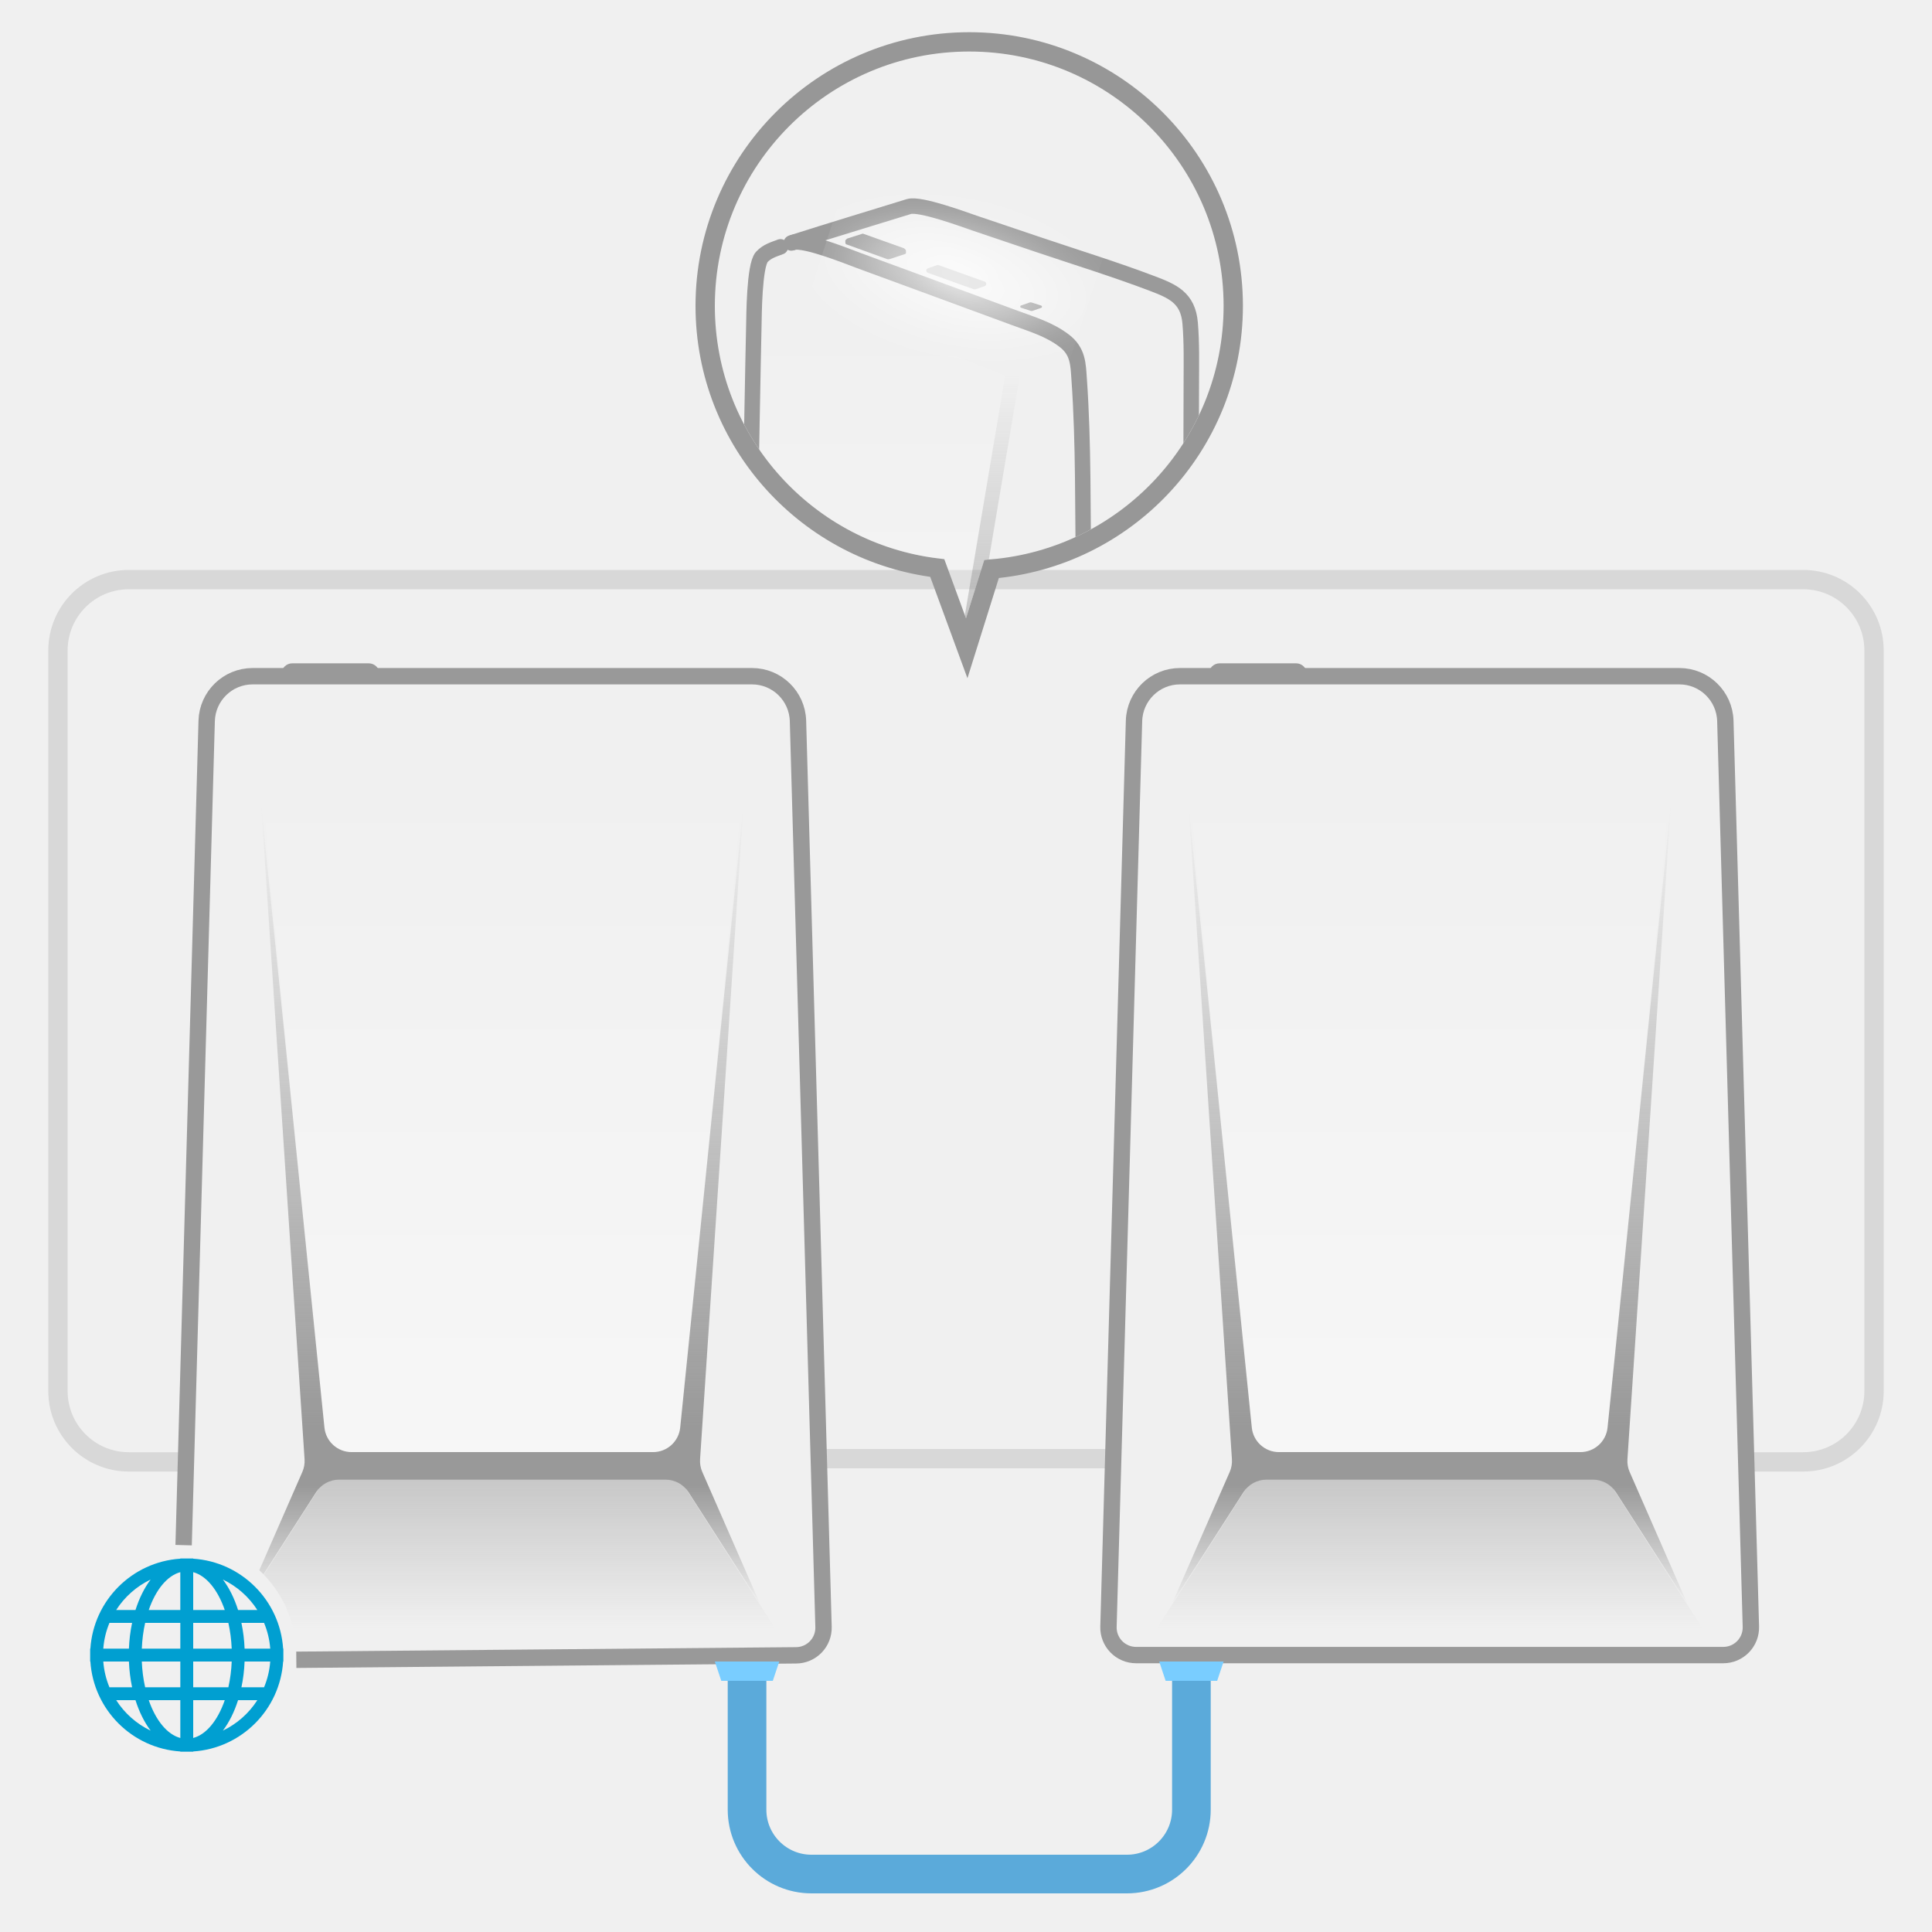
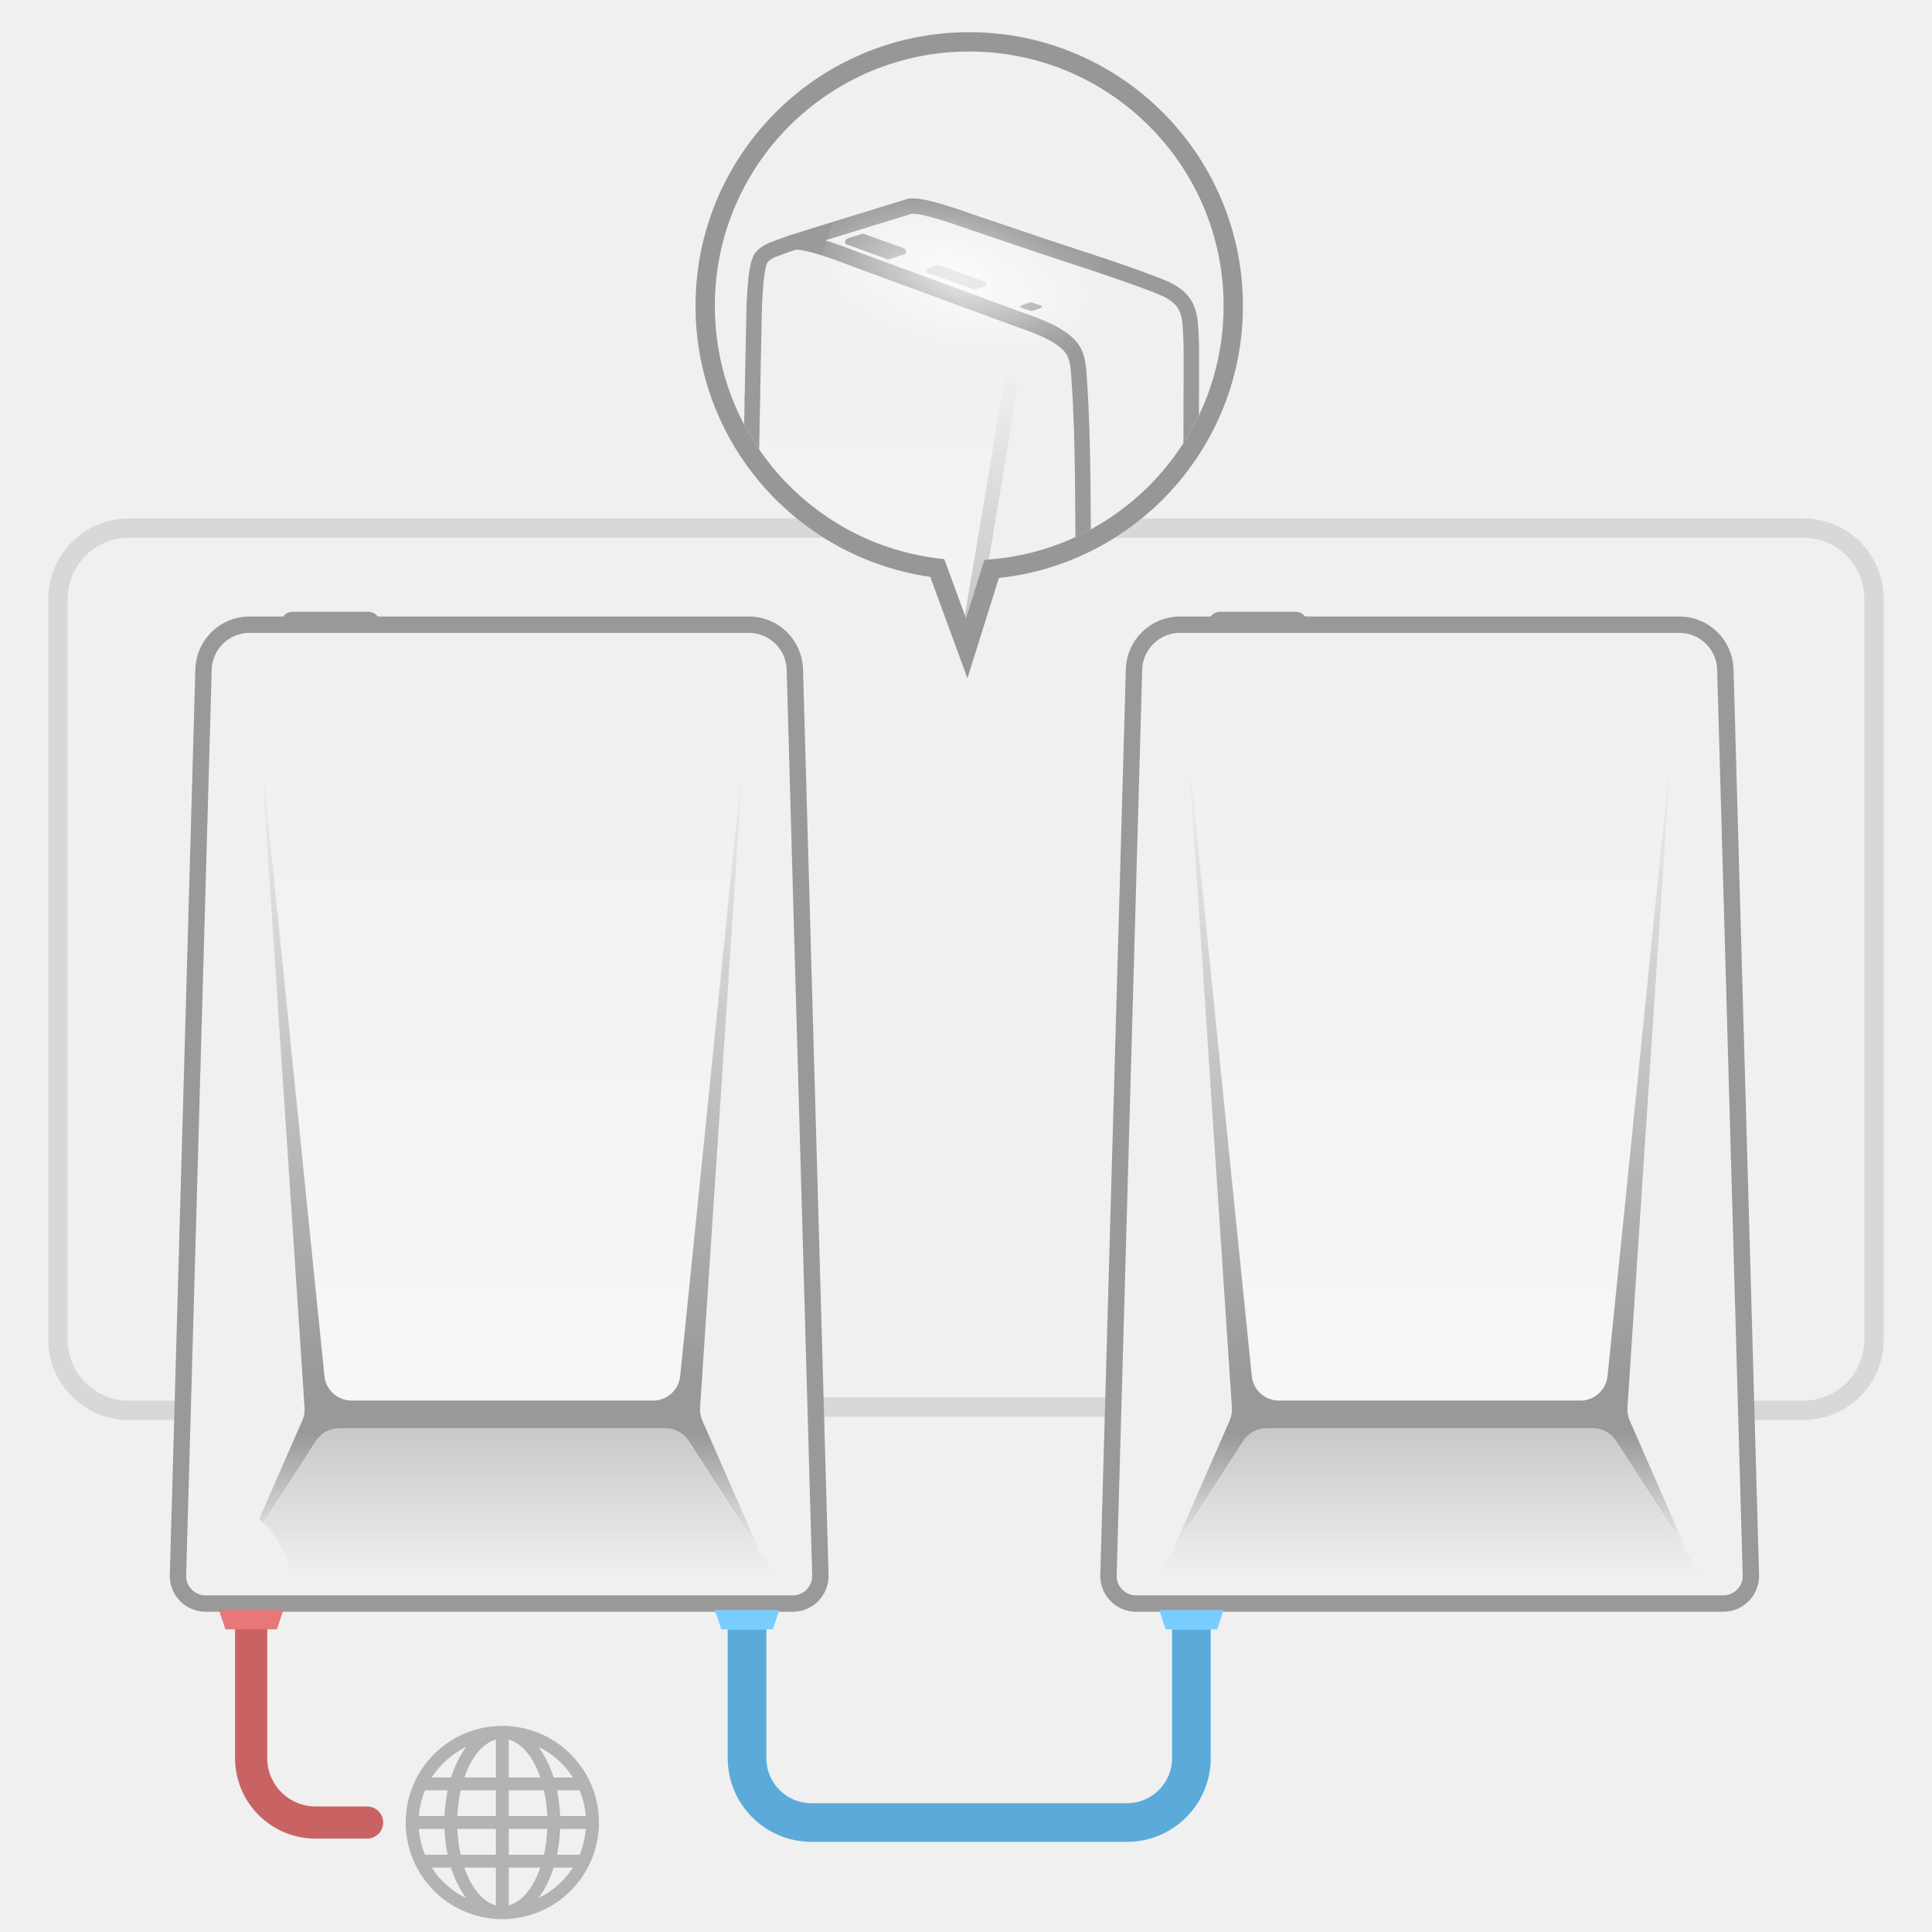
- <svg xmlns="http://www.w3.org/2000/svg" xmlns:xlink="http://www.w3.org/1999/xlink" width="300" height="300">
+ <svg xmlns="http://www.w3.org/2000/svg" xmlns:xlink="http://www.w3.org/1999/xlink" width="300px" height="300px" viewBox="0 0 300 300" version="1.1">
  <defs>
-     <linearGradient x1="50%" y1="0%" x2="50%" y2="85.533%" id="a">
-       <stop stop-color="#999" stop-opacity=".5" offset="0%" />
-       <stop stop-color="#999" stop-opacity="0" offset="100%" />
+     <linearGradient x1="50%" y1="0%" x2="50%" y2="85.533%" id="linearGradient-1">
+       <stop stop-color="#999999" stop-opacity="0.5" offset="0%" />
+       <stop stop-color="#999999" stop-opacity="0" offset="100%" />
    </linearGradient>
-     <linearGradient x1="50%" y1="0%" x2="50%" y2="100%" id="c">
-       <stop stop-color="#999" stop-opacity="0" offset="0%" />
-       <stop stop-color="#999" offset="77.57%" />
-       <stop stop-color="#999" offset="84.951%" />
-       <stop stop-color="#999" stop-opacity="0" offset="100%" />
+     <linearGradient x1="50%" y1="12.244%" x2="50%" y2="101.429%" id="linearGradient-2">
+       <stop stop-color="#FFFFFF" stop-opacity="0" offset="0%" />
+       <stop stop-color="#FFFFFF" stop-opacity="0.45" offset="100%" />
    </linearGradient>
-     <linearGradient x1="50%" y1="0%" x2="50%" y2="85.533%" id="d">
-       <stop stop-color="#999" stop-opacity=".5" offset="0%" />
-       <stop stop-color="#999" stop-opacity="0" offset="100%" />
+     <linearGradient x1="50%" y1="0%" x2="50%" y2="100%" id="linearGradient-3">
+       <stop stop-color="#999999" stop-opacity="0" offset="0%" />
+       <stop stop-color="#999999" offset="77.57%" />
+       <stop stop-color="#999999" offset="84.951%" />
+       <stop stop-color="#999999" stop-opacity="0" offset="100%" />
    </linearGradient>
-     <linearGradient x1="50%" y1="0%" x2="50%" y2="100%" id="e">
-       <stop stop-color="#999" stop-opacity="0" offset="0%" />
-       <stop stop-color="#999" offset="77.57%" />
-       <stop stop-color="#999" offset="84.951%" />
-       <stop stop-color="#999" stop-opacity="0" offset="100%" />
+     <linearGradient x1="50%" y1="0%" x2="50%" y2="85.533%" id="linearGradient-4">
+       <stop stop-color="#999999" stop-opacity="0.5" offset="0%" />
+       <stop stop-color="#999999" stop-opacity="0" offset="100%" />
    </linearGradient>
-     <linearGradient x1="50%" y1="12.244%" x2="50%" y2="101.429%" id="b">
-       <stop stop-color="#FFF" stop-opacity="0" offset="0%" />
-       <stop stop-color="#FFF" stop-opacity=".45" offset="100%" />
+     <linearGradient x1="50%" y1="0%" x2="50%" y2="100%" id="linearGradient-5">
+       <stop stop-color="#999999" stop-opacity="0" offset="0%" />
+       <stop stop-color="#999999" offset="77.57%" />
+       <stop stop-color="#999999" offset="84.951%" />
+       <stop stop-color="#999999" stop-opacity="0" offset="100%" />
    </linearGradient>
-     <linearGradient x1="50%" y1="5.966%" x2="50%" y2="103.26%" id="h">
-       <stop stop-color="#FFF" stop-opacity="0" offset="0%" />
-       <stop stop-color="#FFF" stop-opacity=".45" offset="100%" />
+     <path d="M39.5,0 C61.315,0 79,17.685 79,39.5 C79,60.528 62.568,77.719 41.844,78.932 L39,88 L35.628,78.813 C15.63,76.867 0,60.009 0,39.5 C0,17.685 17.685,0 39.5,0 Z" id="path-6" />
+     <linearGradient x1="50%" y1="5.966%" x2="50%" y2="103.26%" id="linearGradient-8">
+       <stop stop-color="#FFFFFF" stop-opacity="0" offset="0%" />
+       <stop stop-color="#FFFFFF" stop-opacity="0.45" offset="100%" />
    </linearGradient>
-     <linearGradient x1="50%" y1="0%" x2="50%" y2="100%" id="i">
-       <stop stop-color="#999" stop-opacity="0" offset="0%" />
-       <stop stop-color="#999" offset="84.544%" />
-       <stop stop-color="#999" stop-opacity="0" offset="100%" />
+     <linearGradient x1="50%" y1="0%" x2="50%" y2="100%" id="linearGradient-9">
+       <stop stop-color="#999999" stop-opacity="0" offset="0%" />
+       <stop stop-color="#999999" offset="84.544%" />
+       <stop stop-color="#999999" stop-opacity="0" offset="100%" />
    </linearGradient>
-     <filter x="-99.1%" y="-46.9%" width="298.2%" height="193.7%" filterUnits="objectBoundingBox" id="l">
+     <path d="M36.897,11.729 L29.85,9.203 C29.709,9.152 29.551,9.151 29.407,9.202 L28.085,9.664 C27.936,9.715 27.836,9.855 27.836,10.013 C27.835,10.17 27.934,10.312 28.082,10.364 L35.129,12.891 C35.201,12.917 35.277,12.929 35.353,12.929 C35.427,12.929 35.502,12.917 35.572,12.892 L36.894,12.43 C37.043,12.379 37.143,12.239 37.144,12.081 C37.144,11.924 37.045,11.782 36.897,11.729" id="path-10" />
+     <filter x="-64.5%" y="-159.4%" width="228.9%" height="418.7%" filterUnits="objectBoundingBox" id="filter-11">
+       <feOffset dx="0" dy="0" in="SourceAlpha" result="shadowOffsetOuter1" />
+       <feGaussianBlur stdDeviation="2" in="shadowOffsetOuter1" result="shadowBlurOuter1" />
+       <feColorMatrix values="0 0 0 0 1   0 0 0 0 1   0 0 0 0 1  0 0 0 0.976 0" type="matrix" in="shadowBlurOuter1" />
+     </filter>
+     <filter x="-99.1%" y="-46.9%" width="298.2%" height="193.7%" filterUnits="objectBoundingBox" id="filter-12">
      <feGaussianBlur stdDeviation="5" in="SourceGraphic" />
    </filter>
-     <filter x="-64.5%" y="-159.4%" width="228.9%" height="418.7%" filterUnits="objectBoundingBox" id="j">
-       <feOffset in="SourceAlpha" result="shadowOffsetOuter1" />
-       <feGaussianBlur stdDeviation="2" in="shadowOffsetOuter1" result="shadowBlurOuter1" />
-       <feColorMatrix values="0 0 0 0 1 0 0 0 0 1 0 0 0 0 1 0 0 0 0.976 0" in="shadowBlurOuter1" />
-     </filter>
-     <path d="M36.897 11.73 29.85 9.202a.662.662 0 0 0-.443-.001l-1.322.462a.37.37 0 0 0-.003.7l7.047 2.527a.68.68 0 0 0 .443.001l1.322-.462a.37.37 0 0 0 .003-.7" id="k" />
-     <path d="M39.5 0C61.315 0 79 17.685 79 39.5c0 21.028-16.432 38.219-37.156 39.432L39 88l-3.372-9.187C15.63 76.867 0 60.009 0 39.5 0 17.685 17.685 0 39.5 0Z" id="f" />
  </defs>
-   <g fill="none" fill-rule="evenodd">
-     <path d="M271.482 227H280c6.075 0 11-4.925 11-11V101c0-6.075-4.925-11-11-11H20c-6.075 0-11 4.925-11 11v115c0 6.075 4.925 11 11 11h8.55M127.5 226.5h45" stroke="#BFBFBF" stroke-width="3" opacity=".5" stroke-linejoin="round" />
-     <path d="M189.387 103h11.866c.935 0 1.694.758 1.694 1.694h-15.254c0-.936.758-1.694 1.694-1.694Z" fill="#999" />
-     <g fill-rule="nonzero">
-       <path d="M183.232 105h77.536a7.145 7.145 0 0 1 7.142 6.943l3.966 140.65A4.287 4.287 0 0 1 267.59 257h-91.182a4.287 4.287 0 0 1-4.285-4.408l3.966-140.649a7.145 7.145 0 0 1 7.142-6.943Z" stroke="#999" stroke-width="2.542" />
-       <path d="M77.974 125.31 95 152H5l17.026-26.69A5 5 0 0 1 26.24 123H73.76a5 5 0 0 1 4.215 2.31Z" fill="url(#a)" transform="translate(172 105)" />
-       <path fill="url(#b)" d="M77.5 121 89 0H11l11.5 121z" transform="translate(172 105)" />
+   <g id="img/Nano说明图/img_nano_lantowan" stroke="none" stroke-width="1" fill="none" fill-rule="evenodd">
+     <path d="M128,82 L20,82 C13.925,82 9,86.925 9,93 L9,208 C9,214.075 13.925,219 20,219 L28.55,219 L28.55,219" id="Stroke-1" stroke="#BFBFBF" stroke-width="3" opacity="0.5" stroke-linejoin="round" />
+     <path d="M271.482,219 L280,219 C286.075,219 291,214.075 291,208 L291,93 C291,86.925 286.075,82 280,82 L172.5,82 L172.5,82" id="Stroke-1" stroke="#BFBFBF" stroke-width="3" opacity="0.5" stroke-linejoin="round" />
+     <line x1="127.5" y1="218.5" x2="172.5" y2="218.5" id="直线" stroke="#BFBFBF" stroke-width="3" opacity="0.5" stroke-linejoin="round" />
+     <g id="编组-2备份" transform="translate(172, 95)">
+       <path d="M17.387,0 L29.253,0 C30.188,5.51503807e-16 30.947,0.758 30.947,1.694 L30.947,1.694 L30.947,1.694 L15.693,1.694 C15.693,0.758 16.451,1.71860379e-16 17.387,0 Z" id="矩形" fill="#999999" />
+       <g id="编组" transform="translate(0, 2)" fill-rule="nonzero">
+         <path d="M11.232,0 L88.768,0 C92.636,5.27153475e-15 95.801,3.077 95.91,6.943 L99.876,147.592 C99.942,149.959 98.078,151.932 95.711,151.998 C95.671,151.999 95.631,152 95.591,152 L4.409,152 C2.042,152 0.123,150.081 0.123,147.713 C0.123,147.673 0.123,147.633 0.124,147.592 L4.09,6.943 C4.199,3.077 7.364,2.48681675e-15 11.232,0 Z" id="矩形" stroke="#999999" stroke-width="2.542" />
+         <path d="M77.974,125.311 L95,152 L95,152 L5,152 L22.026,125.311 C22.944,123.871 24.534,123 26.241,123 L73.759,123 C75.466,123 77.056,123.871 77.974,125.311 Z" id="矩形" fill="url(#linearGradient-1)" />
+         <polygon id="矩形" fill="url(#linearGradient-2)" points="77.5 121 89 0 11 0 22.5 121" />
+       </g>
+       <path d="M21.09,128.708 L10,146 L10,146 L18.947,125.568 C19.219,124.946 19.338,124.267 19.293,123.588 L12.553,22 L12.553,22 L22.379,118.674 C22.599,120.837 24.42,122.483 26.594,122.483 L73.406,122.483 C75.58,122.483 77.401,120.837 77.621,118.674 L87.447,22 L87.447,22 L80.707,123.588 C80.662,124.267 80.781,124.946 81.053,125.568 L90,146 L90,146 L78.91,128.708 C78.131,127.493 76.787,126.759 75.343,126.759 L24.657,126.759 C23.213,126.759 21.869,127.493 21.09,128.708 Z" id="路径" fill="url(#linearGradient-3)" />
    </g>
-     <path d="M21.09 128.708 10 146l8.947-20.432a4.237 4.237 0 0 0 .346-1.98L12.553 22l9.826 96.674a4.237 4.237 0 0 0 4.215 3.809h46.812a4.237 4.237 0 0 0 4.215-3.81L87.447 22l-6.74 101.588a4.237 4.237 0 0 0 .346 1.98L90 146l-11.09-17.292a4.237 4.237 0 0 0-3.567-1.95H24.657a4.237 4.237 0 0 0-3.567 1.95Z" fill="url(#c)" transform="translate(172 103)" />
-     <path d="M45.387 103h11.866c.935 0 1.694.758 1.694 1.694H43.693c0-.936.758-1.694 1.694-1.694Z" fill="#999" />
-     <g fill-rule="nonzero">
-       <path d="m28.513 239.929 3.579-127.984A7.145 7.145 0 0 1 39.234 105h77.534a7.145 7.145 0 0 1 7.142 6.943l3.967 140.688a4.287 4.287 0 0 1-4.247 4.408l-77.619.692" stroke="#999" stroke-width="2.542" />
-       <path d="M73.246 123a5 5 0 0 1 4.215 2.31L94.487 152h-77a17.94 17.94 0 0 0-5.035-12.486l9.06-14.203A5 5 0 0 1 25.729 123h47.518Z" fill="url(#d)" transform="translate(28.513 105)" />
-       <path fill="url(#b)" d="m76.987 121 11.5-121h-78l11.5 121z" transform="translate(28.513 105)" />
+     <g id="编组-2备份-2" transform="translate(27.51314, 95)">
+       <path d="M17.873,0 L29.74,0 C30.675,5.51503807e-16 31.434,0.758 31.434,1.694 L31.434,1.694 L31.434,1.694 L16.179,1.694 C16.179,0.758 16.938,1.71860379e-16 17.873,0 Z" id="矩形" fill="#999999" />
+       <g id="编组" transform="translate(0, 2)" fill-rule="nonzero">
+         <path d="M11.232,0 L88.768,0 C92.636,5.27153475e-15 95.801,3.077 95.91,6.943 L99.876,147.592 C99.942,149.959 98.078,151.932 95.711,151.998 C95.671,151.999 95.631,152 95.591,152 L4.409,152 C2.042,152 0.123,150.081 0.123,147.713 C0.123,147.673 0.123,147.633 0.124,147.592 L4.09,6.943 C4.199,3.077 7.364,2.48681675e-15 11.232,0 Z" id="矩形" stroke="#999999" stroke-width="2.542" />
+         <path d="M74.246,123 C75.953,123 77.543,123.871 78.461,125.311 L95.487,152 L18.487,152 L18.487,152 C18.487,147.151 16.57,142.75 13.452,139.514 L22.513,125.311 C23.431,123.871 25.02,123 26.728,123 L74.246,123 Z" id="形状结合" fill="url(#linearGradient-4)" />
+         <polygon id="矩形" fill="url(#linearGradient-2)" points="77.987 121 89.487 0 11.487 0 22.987 121" />
+       </g>
+       <path d="M87.934,22 L81.194,123.588 C81.149,124.267 81.268,124.946 81.54,125.568 L90.487,146 L79.397,128.708 C78.618,127.493 77.274,126.759 75.83,126.759 L25.144,126.759 C23.7,126.759 22.356,127.493 21.577,128.708 L13.4,141.46 C13.19,141.243 12.974,141.032 12.753,140.827 L19.434,125.568 C19.706,124.946 19.825,124.267 19.78,123.588 L13.04,22 L22.866,118.674 C23.086,120.837 24.907,122.483 27.081,122.483 L73.892,122.483 C76.067,122.483 77.888,120.837 78.108,118.674 L87.934,22 Z" id="形状结合" fill="url(#linearGradient-5)" />
    </g>
-     <path d="m86.934 22-6.74 101.588a4.237 4.237 0 0 0 .346 1.98L89.487 146l-11.09-17.292a4.237 4.237 0 0 0-3.567-1.95H24.144a4.237 4.237 0 0 0-3.567 1.95L12.4 141.46c-.21-.217-.426-.428-.647-.633l6.68-15.259a4.237 4.237 0 0 0 .347-1.98L12.04 22l9.826 96.674a4.237 4.237 0 0 0 4.215 3.809h46.811a4.237 4.237 0 0 0 4.216-3.81L86.934 22Z" fill="url(#e)" transform="translate(28.513 103)" />
-     <path d="M37.98 256a23.583 23.583 0 0 0-.492-3.999h3.515c.522 1.246.853 2.592.96 4H37.98Zm-.492 6.003c.268-1.266.44-2.608.492-4.003h3.98a12.834 12.834 0 0 1-.957 4.003h-3.515Zm-.522 2h2.991a13.073 13.073 0 0 1-5.347 4.728c.967-1.286 1.772-2.893 2.356-4.729Zm-6.965 0h4.9c-1.075 3.113-2.847 5.32-4.9 5.87v-5.87ZM30 258h5.98a22.26 22.26 0 0 1-.52 4.003H30V258ZM30 252h5.46c.284 1.246.457 2.592.52 4H30v-4Zm0-7.873c2.053.549 3.825 2.758 4.9 5.87H30v-5.87Zm6.965 5.87c-.584-1.834-1.385-3.445-2.356-4.729a13.087 13.087 0 0 1 5.347 4.729h-2.99Zm-8.967 0h-4.9c1.075-3.112 2.845-5.321 4.9-5.87v5.87ZM28 256h-5.98c.059-1.407.236-2.753.518-3.999H28v4Zm0 6.003h-5.462A22.446 22.446 0 0 1 22.02 258H28v4.003Zm0 7.87c-2.055-.55-3.825-2.757-4.9-5.87H28v5.87Zm-6.963-5.87c.584 1.835 1.387 3.446 2.354 4.728a13.066 13.066 0 0 1-5.349-4.729h2.995ZM20.02 258c.055 1.395.224 2.737.492 4.003h-3.517a13.005 13.005 0 0 1-.957-4.003h3.982Zm.492-5.999a23.79 23.79 0 0 0-.492 4h-3.982c.106-1.408.439-2.754.957-4h3.517Zm.526-2.003h-2.997a13.08 13.08 0 0 1 5.349-4.729c-.965 1.284-1.768 2.895-2.352 4.729ZM43.964 256c-.492-7.49-6.476-13.476-13.963-13.968V242h-2.002v.032c-7.487.492-13.473 6.478-13.965 13.968H14v2h.034c.492 7.49 6.478 13.474 13.965 13.966V272h2.002v-.034c7.487-.492 13.471-6.476 13.963-13.966H44v-2h-.036Z" fill="#009FD1" />
-     <path d="M116 261v20c0 5.523 4.477 10 10 10h49c5.523 0 10-4.477 10-10v-20" stroke="#5BAADA" stroke-width="6" />
-     <path fill="#79CDFF" d="M111 258h10l-1 3h-8zM180 258h10l-1 3h-8z" />
-     <g transform="translate(111 8)">
-       <mask id="g" fill="#fff">
-         <use xlink:href="#f" />
+     <path d="M86.98,282 C86.927,280.607 86.756,279.265 86.488,278.001 L90.003,278.001 C90.525,279.247 90.856,280.593 90.962,282 L86.98,282 Z M86.488,288.003 C86.756,286.737 86.927,285.395 86.98,284 L90.96,284 C90.856,285.409 90.525,286.753 90.003,288.003 L86.488,288.003 Z M85.966,290.002 L88.957,290.002 C87.653,292.036 85.801,293.681 83.61,294.731 C84.577,293.445 85.382,291.838 85.966,290.002 Z M79.001,290.002 L83.9,290.002 C82.826,293.116 81.054,295.323 79.001,295.874 L79.001,290.002 Z M79.001,284 L84.981,284 C84.922,285.409 84.745,286.753 84.461,288.003 L79.001,288.003 L79.001,284 Z M79.001,278.001 L84.461,278.001 C84.745,279.247 84.918,280.593 84.981,282 L79.001,282 L79.001,278.001 Z M79.001,270.128 C81.054,270.677 82.826,272.886 83.9,275.998 L79.001,275.998 L79.001,270.128 Z M85.966,275.998 C85.382,274.164 84.581,272.553 83.61,271.269 C85.801,272.319 87.653,273.966 88.957,275.998 L85.966,275.998 Z M76.999,275.998 L72.1,275.998 C73.174,272.886 74.944,270.677 76.999,270.128 L76.999,275.998 Z M76.999,282 L71.019,282 C71.078,280.593 71.255,279.247 71.537,278.001 L76.999,278.001 L76.999,282 Z M76.999,288.003 L71.537,288.003 C71.255,286.753 71.078,285.409 71.019,284 L76.999,284 L76.999,288.003 Z M76.999,295.874 C74.944,295.323 73.174,293.116 72.1,290.002 L76.999,290.002 L76.999,295.874 Z M70.036,290.002 C70.62,291.838 71.423,293.449 72.39,294.731 C70.197,293.681 68.345,292.036 67.041,290.002 L70.036,290.002 Z M69.02,284 C69.075,285.395 69.244,286.737 69.512,288.003 L65.995,288.003 C65.477,286.753 65.144,285.409 65.038,284 L69.02,284 Z M69.512,278.001 C69.244,279.265 69.075,280.607 69.02,282 L65.038,282 C65.144,280.593 65.477,279.247 65.995,278.001 L69.512,278.001 Z M70.038,275.998 L67.041,275.998 C68.345,273.966 70.197,272.319 72.39,271.269 C71.425,272.553 70.622,274.164 70.038,275.998 Z M92.964,282 C92.472,274.51 86.488,268.524 79.001,268.032 L79.001,268 L77.999,268 L76.999,268 L76.999,268.032 C69.512,268.524 63.526,274.51 63.034,282 L63,282 L63,283 L63,284 L63.034,284 C63.526,291.49 69.512,297.474 76.999,297.966 L76.999,298 L77.999,298 L79.001,298 L79.001,297.966 C86.488,297.474 92.472,291.49 92.964,284 L93,284 L93,283 L93,282 L92.964,282 Z" id="Fill-90" fill-opacity="0.7" fill="#999999" fill-rule="nonzero" />
+     <path d="M116,253 L116,273 C116,278.523 120.477,283 126,283 L175,283 C180.523,283 185,278.523 185,273 L185,253 L185,253" id="直线-35" stroke="#5BAADA" stroke-width="6" />
+     <path d="M39,253 L39,273 C39,278.523 43.477,283 49,283 L57,283 L57,283" id="直线-35备份" stroke="#C96363" stroke-width="5" stroke-linecap="round" />
+     <polygon id="矩形" fill="#79CDFF" points="111 250 121 250 120 253 112 253" />
+     <polygon id="矩形备份-2" fill="#E87878" points="34 250 44 250 43 253 35 253" />
+     <polygon id="矩形备份" fill="#79CDFF" points="180 250 190 250 189 253 181 253" />
+     <g id="编组-2" transform="translate(111, 8)">
+       <mask id="mask-7" fill="white">
+         <use xlink:href="#path-6" />
      </mask>
-       <path stroke="#979797" stroke-width="3" d="M39.5-1.5c11.322 0 21.572 4.59 28.991 12.009C75.911 17.929 80.5 28.179 80.5 39.5c0 10.881-4.239 20.772-11.155 28.112-6.734 7.147-16.006 11.874-26.376 12.743l-3.857 12.302-4.572-12.454c-10.045-1.212-18.972-6.055-25.428-13.18C2.517 59.749-1.5 50.094-1.5 39.5c0-11.322 4.59-21.572 12.009-28.991C17.929 3.089 28.179-1.5 39.5-1.5Z" />
-       <g mask="url(#g)">
-         <path d="M1.643 10.91 40.069 26.3l-12.99 77.336a4.143 4.143 0 0 0 .044 1.896L.273 88.994l1.37-78.085Z" fill="url(#h)" fill-rule="nonzero" transform="translate(5 24)" />
-         <path d="m32.135 129.539-.138-.137s-25.866-15.33-26.288-16.136c-.385-.734-.709-1.849-.709-1.849l.283 1.522s1.282 3.427 1.875 4.373c.594.945 2.774 2.737 2.774 2.737l32.452 19.606-8.979-8.077a4.088 4.088 0 0 1-1.27-2.039" fill="#999" opacity=".5" />
-         <path d="M12.155 29.64c1.775-.545 8.842 2.32 10.203 2.819 3.345 1.225 6.687 2.455 10.03 3.684 4.744 1.744 9.49 3.485 14.231 5.239 2.647.979 5.303 1.745 7.638 3.527 2.177 1.664 2.154 3.691 2.318 6.019.712 10.092.51 20.181.697 30.273l.564 30.289c.094 5.045.188 10.09.28 15.135l.188 10.137c.013.68.386 4.253-.41 4.897" stroke="#9A9A9A" stroke-width="2.4" stroke-linecap="round" stroke-linejoin="round" />
-         <path d="m29.684 31.257-.01-.357v-.003a.187.187 0 0 0-.065-.135l-.199-.18a.196.196 0 0 0-.062-.037l-1.534-.55c-1.59-.573-3.18-1.144-4.775-1.702a.2.2 0 0 0-.118-.001l-2.34.744a.194.194 0 0 0-.071.041l-.192.18a.19.19 0 0 0-.058.142l.013.351h.015v.014l-.014.001h.015c.003.072.035.142.109.168 1.629.58 3.252 1.172 4.877 1.764l1.397.51a.791.791 0 0 0 .546.003l2.34-.772a.183.183 0 0 0 .124-.134c.003-.013-.001-.026-.001-.04 0-.003.003-.004.003-.007" fill="#9A9A9A" />
-         <path d="m41.028 117.726-3.644-2.071-8.979-8.077a4.101 4.101 0 0 1-1.345-3.877l13.072-77.622 2.191.436-13.07 77.616c-.126.648.11 1.324.613 1.76l14.244 13.096-3.082-1.261Z" fill="url(#i)" transform="translate(5 24)" />
-         <path d="M10.195 30.328a63.526 63.526 0 0 1 0 0c-1.05.4-2.086.678-2.91 1.578-1.184 1.353-1.196 9.33-1.23 10.7-.09 3.627-.152 7.803-.228 11.431M11.875 29.728c6.07-1.941 12.173-3.771 18.26-5.656 1.734-.537 8.78 2.095 10.142 2.554 3.333 1.122 6.663 2.25 9.994 3.374 5.878 1.985 11.808 3.805 17.614 6.009 3.157 1.199 5.59 2.206 5.922 6.17.259 3.098.184 6.19.18 9.286-.02 12.389-.08 24.776-.119 37.165l-4.677 9.085.055 18.222.027 9.111.013 4.555c.002.634.302 3.87-.455 4.456l-2.433 1.692M5.826 54.037c-.266 14.516-.583 29.03-.7 43.549l-.114 6.981c-.005 2.428-.055 4.855.097 7.284l.01.153.008.146c.05.468.072.926.275 1.374" stroke="#9A9A9A" stroke-width="2.4" stroke-linecap="round" stroke-linejoin="round" />
-         <path d="m5.786 114.258-.097-.18c-.1-.183-.201-.364-.288-.554.097.214.213.416.324.622l.01.019a3.7 3.7 0 0 0 .051.093c.84 1.547 1.586 3.116 2.78 4.467.548.611 1.171 1.096 1.855 1.54 5.159 3.39 10.488 6.493 15.765 9.687 6.149 3.72 12.252 7.514 18.517 11.044.437.252.877.498 1.325.73 1.726.902 3.367 1.853 5.361 2.194a4.986 4.986 0 0 0 2.066-.06c.11-.026.22-.043.32-.101.56-.252 1.138-.45 1.69-.722.379-.192.751-.395 1.122-.602.347-.195.693-.392 1.04-.59l.234-.16 1.71-1.19c.41-.283.371-.657.417-1.06l1.88-1.289c-.046.395-.009.761-.41 1.038.415-.29.832-.578 1.247-.867.395-.273.36-.635.405-1.022.515-.353 1.028-.706 1.543-1.057-.048.38-.013.736-.4 1.003l.922-.64.046-.037c.316-.274.307-.602.35-.956l1.219-.835c-.045.35-.034.675-.35.945" stroke="#9A9A9A" stroke-width="2.4" stroke-linecap="round" stroke-linejoin="round" />
-         <g fill-rule="nonzero" transform="translate(5 24)">
-           <use fill="#000" filter="url(#j)" xlink:href="#k" />
-           <use fill="#CBCBCB" xlink:href="#k" />
+       <path stroke="#979797" stroke-width="3" d="M39.5,-1.5 C50.822,-1.5 61.072,3.089 68.491,10.509 C75.911,17.928 80.5,28.178 80.5,39.5 C80.5,50.381 76.261,60.272 69.345,67.612 C62.611,74.759 53.339,79.486 42.969,80.355 L42.969,80.355 L39.112,92.657 L34.54,80.203 C24.495,78.991 15.568,74.148 9.112,67.024 C2.517,59.748 -1.5,50.093 -1.5,39.5 C-1.5,28.178 3.089,17.928 10.509,10.509 C17.928,3.089 28.178,-1.5 39.5,-1.5 Z" />
+       <g id="编组" mask="url(#mask-7)">
+         <g transform="translate(5, 24)">
+           <path d="M1.643,10.909 L40.069,26.3 L27.079,103.636 C26.946,104.246 26.961,104.878 27.123,105.532 L0.272,88.994 L1.643,10.909 Z" id="矩形" stroke="none" fill="url(#linearGradient-8)" fill-rule="nonzero" />
+           <path d="M27.135,105.539 L26.997,105.402 C26.997,105.402 1.131,90.072 0.709,89.266 C0.324,88.532 0,87.417 0,87.417 L0.283,88.939 C0.283,88.939 1.565,92.366 2.158,93.312 C2.752,94.257 4.932,96.049 4.932,96.049 L37.384,115.655 L28.405,107.578 C27.776,107.035 27.345,106.319 27.135,105.539" id="Fill-1" stroke="none" fill="#999999" fill-rule="evenodd" opacity="0.5" />
+           <path d="M7.155,5.64 C8.93,5.095 15.997,7.96 17.358,8.459 C20.703,9.684 24.045,10.914 27.388,12.143 C32.132,13.887 36.878,15.628 41.619,17.382 C44.266,18.361 46.922,19.127 49.257,20.909 C51.434,22.573 51.411,24.6 51.575,26.928 C52.287,37.02 52.084,47.109 52.272,57.201 C52.46,67.298 52.648,77.394 52.836,87.49 C52.93,92.535 53.024,97.58 53.117,102.625 C53.179,106.004 53.242,109.383 53.304,112.762 C53.317,113.442 53.69,117.015 52.895,117.659" id="Stroke-3" stroke="#9A9A9A" stroke-width="2.4" fill="none" stroke-linecap="round" stroke-linejoin="round" />
+           <path d="M24.684,7.257 L24.673,6.9 L24.673,6.899 L24.673,6.897 C24.671,6.842 24.647,6.796 24.609,6.762 L24.41,6.582 C24.392,6.566 24.371,6.553 24.348,6.545 L22.814,5.994 C21.225,5.422 19.635,4.851 18.039,4.293 C18.001,4.281 17.961,4.28 17.921,4.292 L15.581,5.036 C15.555,5.044 15.531,5.059 15.51,5.077 L15.318,5.257 C15.279,5.294 15.258,5.346 15.26,5.399 L15.273,5.75 L15.288,5.75 C15.287,5.755 15.288,5.759 15.288,5.764 L15.274,5.765 L15.289,5.765 C15.292,5.837 15.324,5.907 15.398,5.933 C17.027,6.512 18.65,7.105 20.275,7.697 L21.672,8.207 C21.765,8.24 21.854,8.257 21.945,8.257 C22.033,8.257 22.122,8.241 22.218,8.21 L24.559,7.438 C24.62,7.418 24.667,7.368 24.682,7.304 C24.685,7.291 24.681,7.278 24.681,7.264 C24.681,7.261 24.684,7.26 24.684,7.257" id="Fill-5" stroke="none" fill="#9A9A9A" fill-rule="evenodd" />
+           <path d="M41.028,117.726 L37.384,115.655 L28.405,107.578 C27.296,106.622 26.782,105.137 27.06,103.701 L40.132,26.079 L42.323,26.515 L29.252,104.131 C29.127,104.779 29.362,105.455 29.866,105.89 L44.11,118.987 L41.028,117.726 Z" id="Fill-7" stroke="none" fill="url(#linearGradient-9)" fill-rule="evenodd" />
+           <path d="M5.195,6.328 C5.751,6.118 6.313,5.923 6.876,5.728 C6.313,5.923 5.751,6.118 5.195,6.328 C4.145,6.727 3.109,7.006 2.285,7.906 C1.101,9.259 1.089,17.236 1.055,18.605 C0.965,22.233 0.903,26.409 0.827,30.037" id="Stroke-9" stroke="#9A9A9A" stroke-width="2.4" fill="none" stroke-linecap="round" stroke-linejoin="round" />
+           <path d="M6.875,5.728 C12.945,3.787 19.048,1.957 25.135,0.072 C26.869,-0.465 33.915,2.167 35.277,2.626 C38.61,3.748 41.94,4.875 45.271,6 C51.149,7.985 57.079,9.805 62.885,12.009 C66.042,13.208 68.476,14.215 68.807,18.179 C69.066,21.277 68.991,24.368 68.986,27.465 C68.967,39.854 68.908,52.241 68.868,64.63 C67.309,67.658 65.75,70.686 64.191,73.715 C64.209,79.789 64.228,85.862 64.246,91.937 C64.255,94.974 64.264,98.011 64.273,101.048 C64.277,102.567 64.282,104.085 64.286,105.603 C64.288,106.237 64.588,109.472 63.831,110.059 C63.02,110.624 62.209,111.187 61.398,111.751" id="Stroke-11" stroke="#9A9A9A" stroke-width="2.4" fill="none" stroke-linecap="round" stroke-linejoin="round" />
+           <path d="M0.826,30.037 C0.56,44.553 0.243,59.067 0.125,73.586 C0.088,75.913 0.05,78.24 0.012,80.567 C0.007,82.995 -0.043,85.422 0.109,87.851 C0.112,87.902 0.116,87.952 0.119,88.004 C0.121,88.052 0.124,88.101 0.127,88.15 C0.177,88.618 0.199,89.076 0.402,89.524" id="Stroke-13" stroke="#9A9A9A" stroke-width="2.4" fill="none" stroke-linecap="round" stroke-linejoin="round" />
+           <path d="M0.786,90.258 C0.754,90.198 0.721,90.138 0.689,90.078 C0.589,89.895 0.488,89.714 0.401,89.524 C0.498,89.738 0.614,89.94 0.725,90.146 C0.729,90.152 0.732,90.158 0.736,90.165 C0.752,90.196 0.769,90.227 0.786,90.258 C1.625,91.805 2.372,93.374 3.565,94.725 C4.114,95.336 4.737,95.821 5.421,96.265 C10.58,99.654 15.909,102.758 21.186,105.952 C27.335,109.673 33.438,113.466 39.703,116.996 C40.14,117.248 40.58,117.494 41.028,117.726 C42.754,118.628 44.395,119.579 46.389,119.92 C47.095,120.042 47.758,120.026 48.455,119.859 C48.565,119.834 48.674,119.817 48.775,119.759 C49.334,119.507 49.913,119.308 50.464,119.037 C50.844,118.845 51.216,118.642 51.587,118.435 C51.934,118.24 52.28,118.043 52.627,117.846 C52.705,117.792 52.782,117.738 52.861,117.684 C53.431,117.288 54.001,116.892 54.571,116.495 C54.982,116.212 54.942,115.838 54.988,115.435 C55.614,115.006 56.242,114.576 56.867,114.146 C56.822,114.541 56.859,114.907 56.458,115.184 C56.873,114.895 57.29,114.606 57.705,114.317 C58.1,114.044 58.065,113.682 58.11,113.295 C58.625,112.942 59.138,112.589 59.653,112.238 C59.605,112.618 59.64,112.974 59.253,113.241 C59.56,113.028 59.868,112.814 60.175,112.601 C60.19,112.589 60.206,112.577 60.221,112.564 C60.537,112.29 60.528,111.962 60.572,111.608 L61.79,110.773 C61.745,111.123 61.756,111.448 61.44,111.718" id="Stroke-15" stroke="#9A9A9A" stroke-width="2.4" fill="none" stroke-linecap="round" stroke-linejoin="round" />
+           <g id="Fill-17" stroke="none" fill="none" fill-rule="nonzero">
+             <use fill="black" fill-opacity="1" filter="url(#filter-11)" xlink:href="#path-10" />
+             <use fill="#CBCBCB" xlink:href="#path-10" />
+           </g>
+           <path d="M45.667,15.45 L44.187,14.969 C44.083,14.934 43.971,14.937 43.869,14.972 L42.549,15.434 C42.474,15.461 42.423,15.531 42.424,15.612 C42.425,15.691 42.477,15.762 42.553,15.786 L44.054,16.272 C44.098,16.286 44.144,16.294 44.189,16.294 C44.238,16.294 44.286,16.286 44.334,16.269 L45.671,15.802 C45.746,15.775 45.797,15.704 45.796,15.624 C45.795,15.544 45.744,15.473 45.667,15.45" id="Fill-19" stroke="none" fill="#999999" fill-rule="evenodd" />
        </g>
-         <path d="m50.667 39.45-1.48-.481a.495.495 0 0 0-.318.003l-1.32.462a.187.187 0 0 0-.125.178c0 .08.053.15.129.174l1.5.486a.45.45 0 0 0 .28-.003l1.338-.467a.189.189 0 0 0 .125-.178c0-.08-.052-.15-.129-.174" fill="#999" />
      </g>
-       <path d="M29.826 35.09c0 8.837 3.388 16.001 7.567 16.001 4.18 0 7.567-7.164 7.567-16.001 0-8.835-3.388-15.999-7.567-15.999s-7.567 7.164-7.567 15.999" fill="#FFF" opacity=".599" filter="url(#l)" mask="url(#g)" transform="rotate(-72 37.393 35.091)" />
+       <path d="M29.826,35.09 C29.826,43.927 33.214,51.091 37.393,51.091 C41.572,51.091 44.96,43.927 44.96,35.09 C44.96,26.255 41.572,19.091 37.393,19.091 C33.214,19.091 29.826,26.255 29.826,35.09" id="Fill-20" fill="#FFFFFF" opacity="0.599" filter="url(#filter-12)" mask="url(#mask-7)" transform="translate(37.39316, 35.0911) rotate(-72) translate(-37.39316, -35.0911) " />
    </g>
  </g>
</svg>
